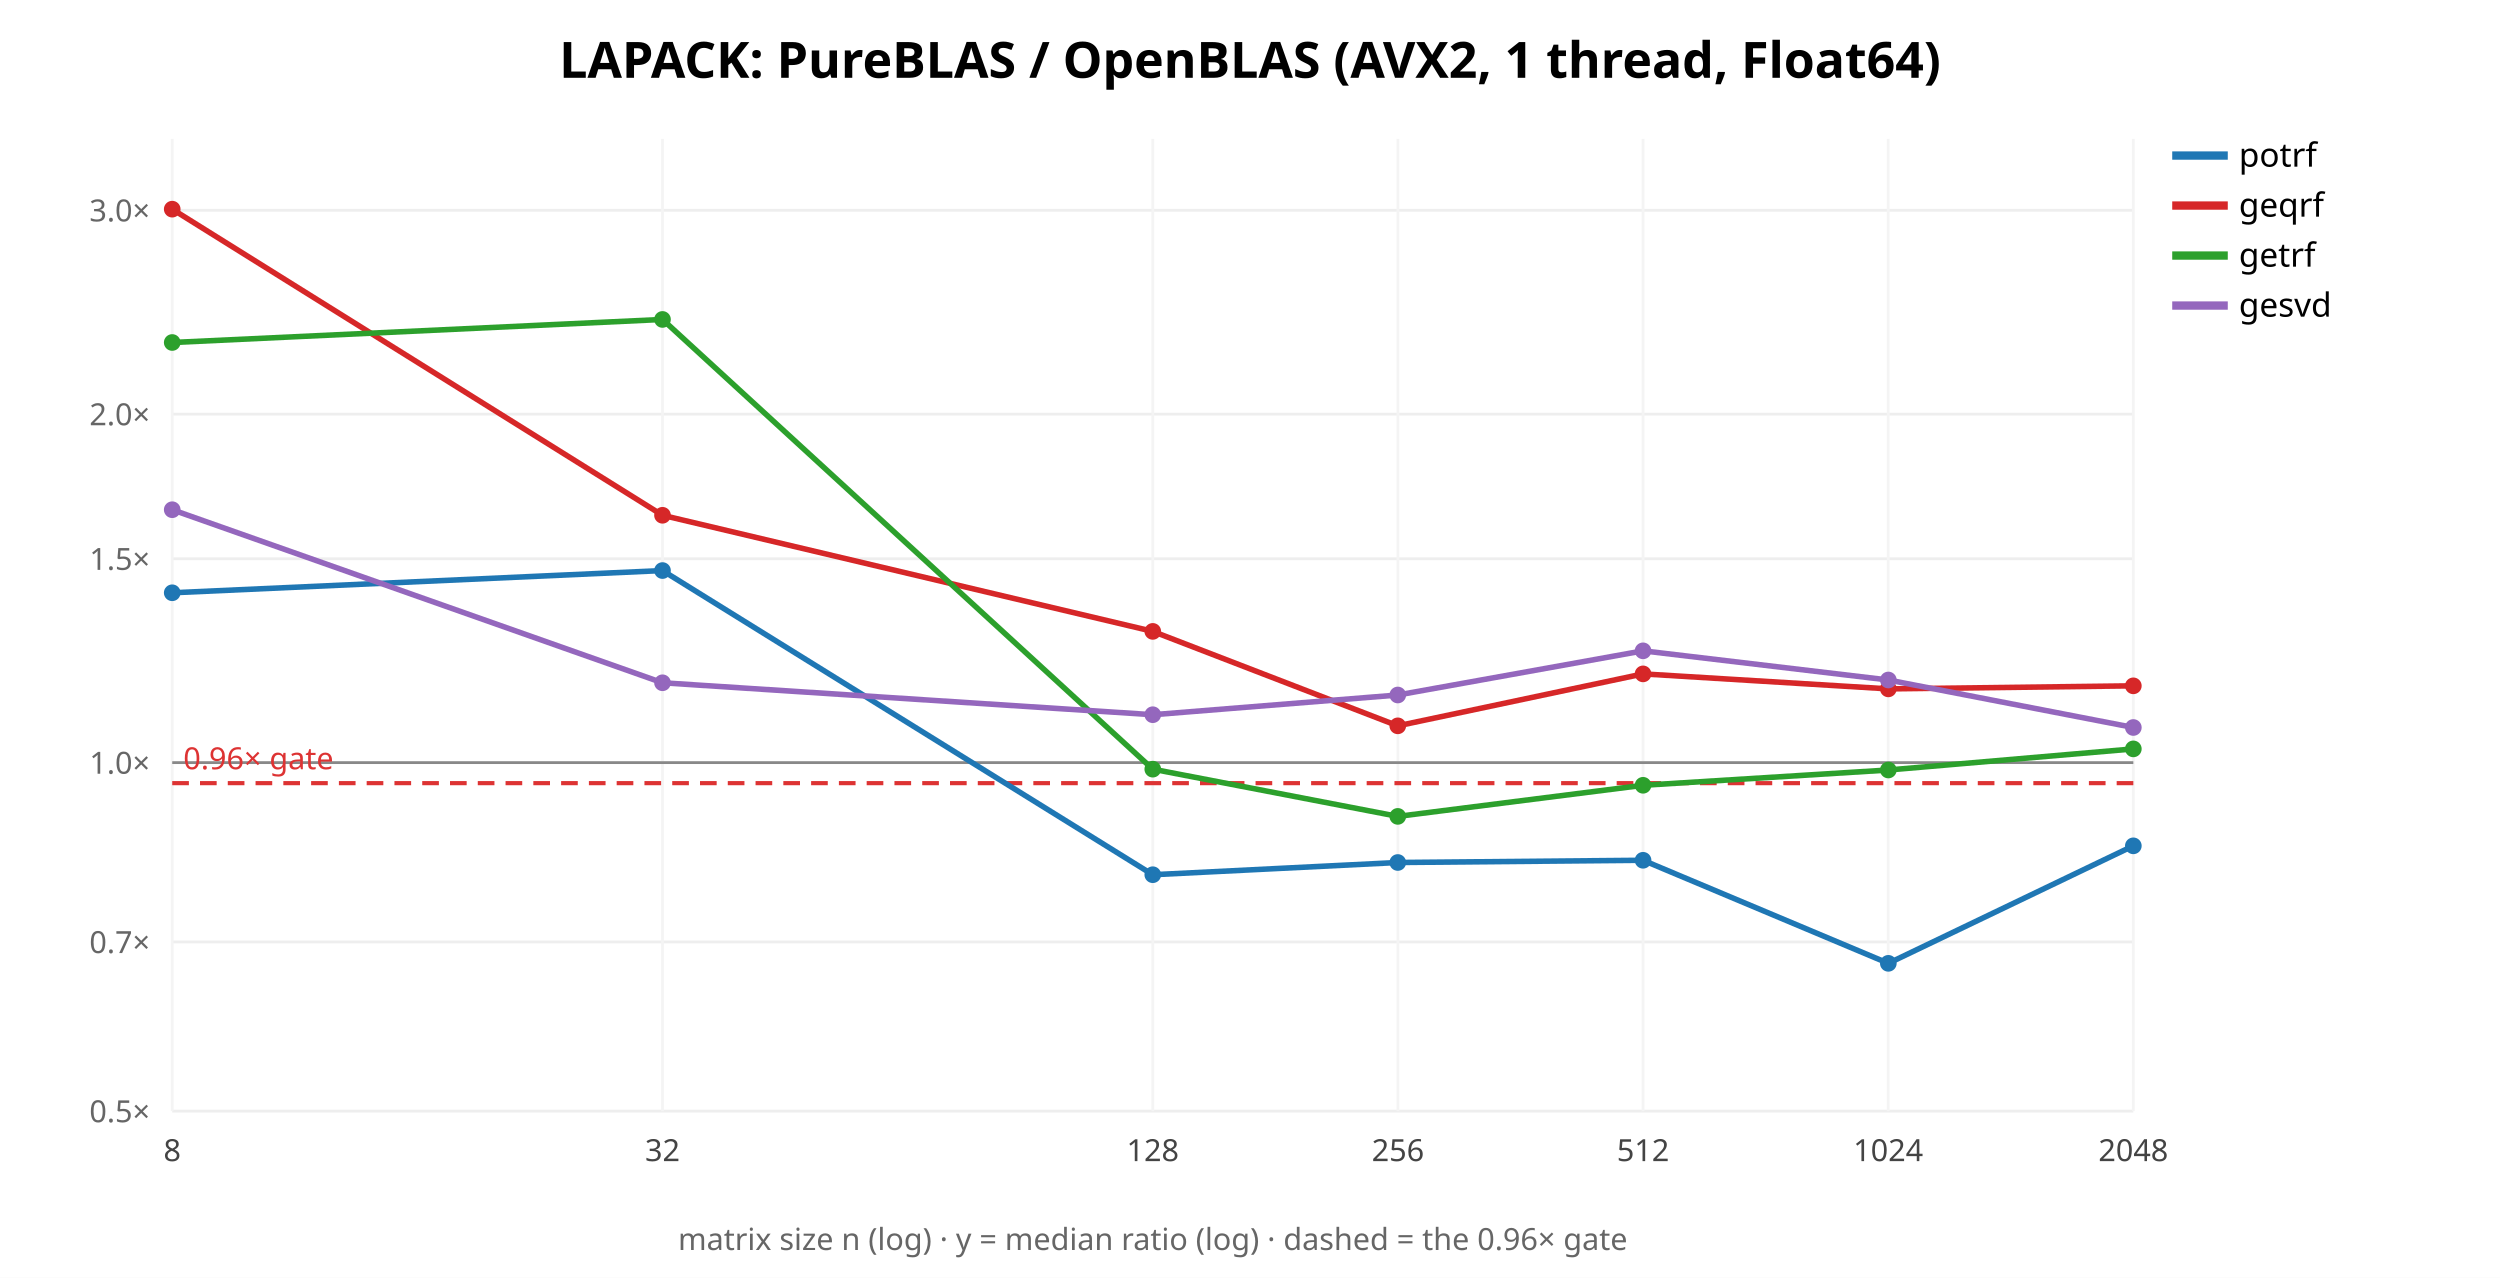
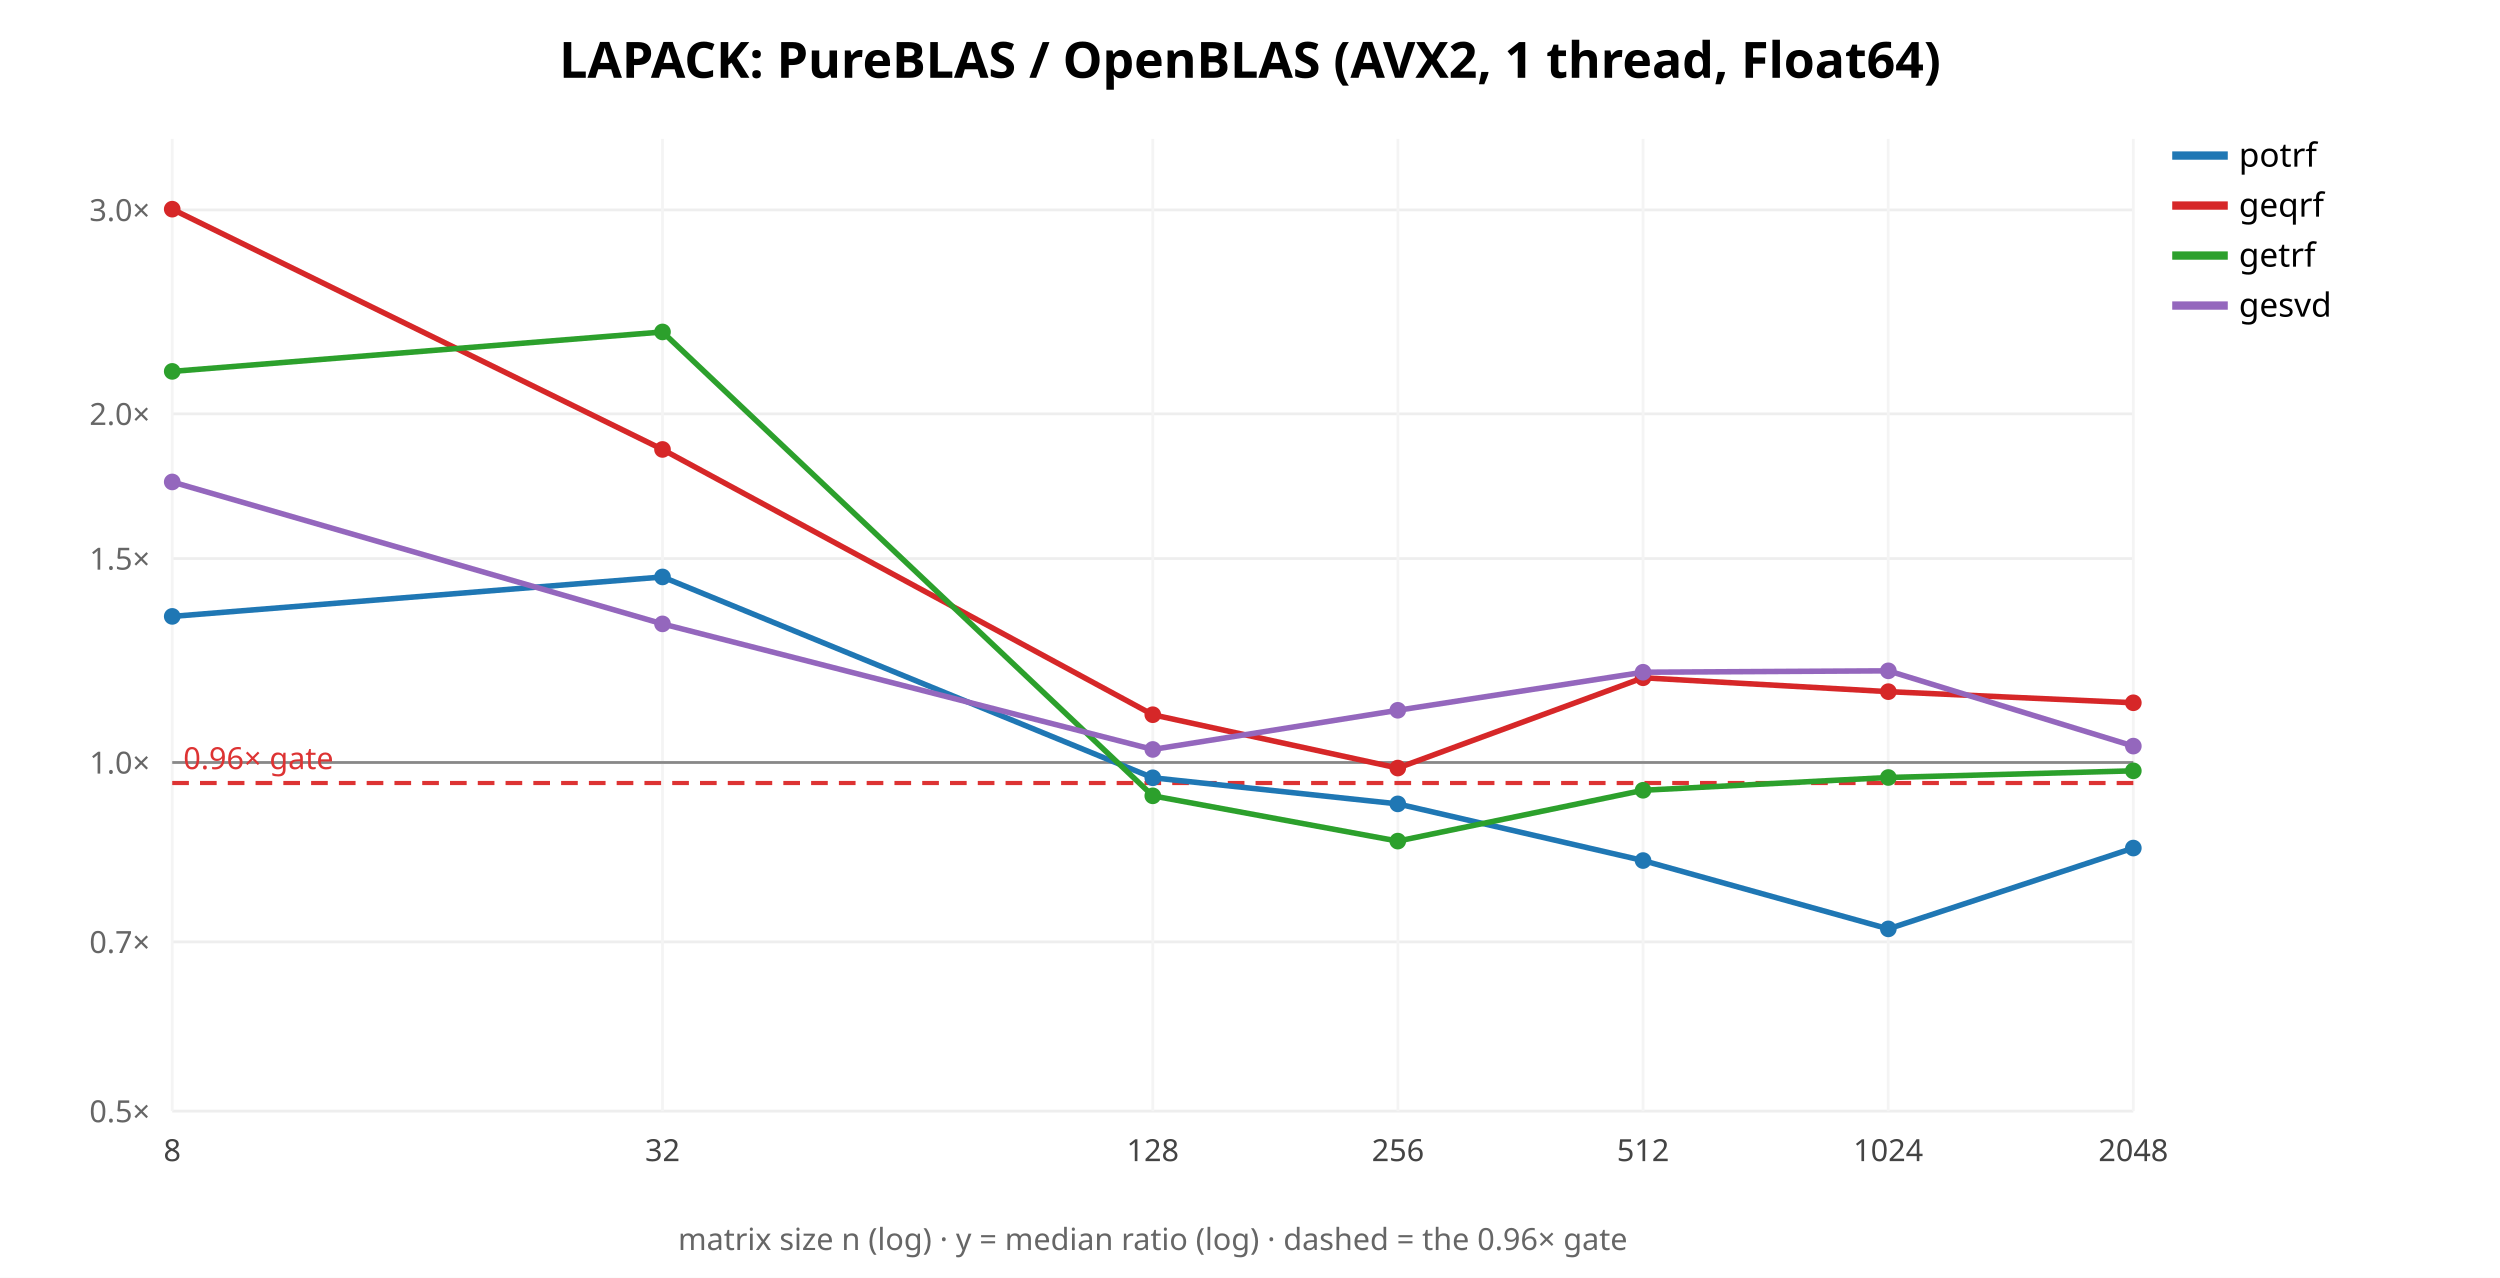
<svg xmlns="http://www.w3.org/2000/svg" width="900" height="460" font-family="sans-serif">
  <rect width="900" height="460" fill="white" />
  <text x="450.0" y="28" text-anchor="middle" font-size="18" font-weight="bold">LAPACK: PureBLAS / OpenBLAS (AVX2, 1 thread, Float64)</text>
  <line x1="62" y1="400.0" x2="768" y2="400.0" stroke="#eee" />
  <text x="54" y="404.0" text-anchor="end" font-size="11" fill="#666">0.5×</text>
-   <line x1="62" y1="339.101" x2="768" y2="339.101" stroke="#eee" />
-   <text x="54" y="343.101" text-anchor="end" font-size="11" fill="#666">0.7×</text>
-   <line x1="62" y1="274.545" x2="768" y2="274.545" stroke="#eee" />
-   <text x="54" y="278.545" text-anchor="end" font-size="11" fill="#666">1.0×</text>
-   <line x1="62" y1="201.158" x2="768" y2="201.158" stroke="#eee" />
-   <text x="54" y="205.158" text-anchor="end" font-size="11" fill="#666">1.5×</text>
-   <line x1="62" y1="149.09" x2="768" y2="149.09" stroke="#eee" />
-   <text x="54" y="153.09" text-anchor="end" font-size="11" fill="#666">2.0×</text>
-   <line x1="62" y1="75.703" x2="768" y2="75.703" stroke="#eee" />
-   <text x="54" y="79.703" text-anchor="end" font-size="11" fill="#666">3.0×</text>
+   <line x1="62" y1="339.076" x2="768" y2="339.076" stroke="#eee" />
+   <text x="54" y="343.076" text-anchor="end" font-size="11" fill="#666">0.7×</text>
+   <line x1="62" y1="274.494" x2="768" y2="274.494" stroke="#eee" />
+   <text x="54" y="278.494" text-anchor="end" font-size="11" fill="#666">1.0×</text>
+   <line x1="62" y1="201.077" x2="768" y2="201.077" stroke="#eee" />
+   <text x="54" y="205.077" text-anchor="end" font-size="11" fill="#666">1.5×</text>
+   <line x1="62" y1="148.987" x2="768" y2="148.987" stroke="#eee" />
+   <text x="54" y="152.987" text-anchor="end" font-size="11" fill="#666">2.0×</text>
+   <line x1="62" y1="75.571" x2="768" y2="75.571" stroke="#eee" />
+   <text x="54" y="79.571" text-anchor="end" font-size="11" fill="#666">3.0×</text>
  <line x1="62.0" y1="50" x2="62.0" y2="400" stroke="#f4f4f4" />
  <text x="62.0" y="418" text-anchor="middle" font-size="11" fill="#444">8</text>
  <line x1="238.5" y1="50" x2="238.5" y2="400" stroke="#f4f4f4" />
  <text x="238.5" y="418" text-anchor="middle" font-size="11" fill="#444">32</text>
  <line x1="415.0" y1="50" x2="415.0" y2="400" stroke="#f4f4f4" />
  <text x="415.0" y="418" text-anchor="middle" font-size="11" fill="#444">128</text>
  <line x1="503.25" y1="50" x2="503.25" y2="400" stroke="#f4f4f4" />
  <text x="503.25" y="418" text-anchor="middle" font-size="11" fill="#444">256</text>
  <line x1="591.5" y1="50" x2="591.5" y2="400" stroke="#f4f4f4" />
  <text x="591.5" y="418" text-anchor="middle" font-size="11" fill="#444">512</text>
  <line x1="679.75" y1="50" x2="679.75" y2="400" stroke="#f4f4f4" />
  <text x="679.75" y="418" text-anchor="middle" font-size="11" fill="#444">1024</text>
  <line x1="768.0" y1="50" x2="768.0" y2="400" stroke="#f4f4f4" />
  <text x="768.0" y="418" text-anchor="middle" font-size="11" fill="#444">2048</text>
-   <line x1="62" y1="274.545" x2="768" y2="274.545" stroke="#888" />
-   <line x1="62" y1="281.933" x2="768" y2="281.933" stroke="#d33" stroke-width="1.5" stroke-dasharray="6 4" />
-   <text x="66" y="276.933" font-size="11" fill="#d33">0.96× gate</text>
-   <polyline points="62.0,213.4 238.5,205.4 415.0,314.9 503.2,310.5 591.5,309.7 679.8,346.8 768.0,304.5" fill="none" stroke="#1f77b4" stroke-width="2" />
-   <circle cx="62.0" cy="213.4" r="3" fill="#1f77b4" />
-   <circle cx="238.5" cy="205.4" r="3" fill="#1f77b4" />
-   <circle cx="415.0" cy="314.9" r="3" fill="#1f77b4" />
-   <circle cx="503.2" cy="310.5" r="3" fill="#1f77b4" />
-   <circle cx="591.5" cy="309.7" r="3" fill="#1f77b4" />
-   <circle cx="679.8" cy="346.8" r="3" fill="#1f77b4" />
-   <circle cx="768.0" cy="304.5" r="3" fill="#1f77b4" />
+   <line x1="62" y1="274.494" x2="768" y2="274.494" stroke="#888" />
+   <line x1="62" y1="281.885" x2="768" y2="281.885" stroke="#d33" stroke-width="1.5" stroke-dasharray="6 4" />
+   <text x="66" y="276.885" font-size="11" fill="#d33">0.96× gate</text>
+   <polyline points="62.0,221.9 238.5,207.7 415.0,280.0 503.2,289.4 591.5,309.8 679.8,334.4 768.0,305.3" fill="none" stroke="#1f77b4" stroke-width="2" />
+   <circle cx="62.0" cy="221.9" r="3" fill="#1f77b4" />
+   <circle cx="238.5" cy="207.7" r="3" fill="#1f77b4" />
+   <circle cx="415.0" cy="280.0" r="3" fill="#1f77b4" />
+   <circle cx="503.2" cy="289.4" r="3" fill="#1f77b4" />
+   <circle cx="591.5" cy="309.8" r="3" fill="#1f77b4" />
+   <circle cx="679.8" cy="334.4" r="3" fill="#1f77b4" />
+   <circle cx="768.0" cy="305.3" r="3" fill="#1f77b4" />
  <line x1="782" y1="56" x2="802" y2="56" stroke="#1f77b4" stroke-width="3" />
  <text x="806" y="60" font-size="12">potrf</text>
-   <polyline points="62.0,75.3 238.5,185.5 415.0,227.3 503.2,261.3 591.5,242.6 679.8,248.0 768.0,246.9" fill="none" stroke="#d62728" stroke-width="2" />
+   <polyline points="62.0,75.3 238.5,161.8 415.0,257.3 503.2,276.5 591.5,244.0 679.8,249.0 768.0,253.0" fill="none" stroke="#d62728" stroke-width="2" />
  <circle cx="62.0" cy="75.3" r="3" fill="#d62728" />
-   <circle cx="238.5" cy="185.5" r="3" fill="#d62728" />
-   <circle cx="415.0" cy="227.3" r="3" fill="#d62728" />
-   <circle cx="503.2" cy="261.3" r="3" fill="#d62728" />
-   <circle cx="591.5" cy="242.6" r="3" fill="#d62728" />
-   <circle cx="679.8" cy="248.0" r="3" fill="#d62728" />
-   <circle cx="768.0" cy="246.9" r="3" fill="#d62728" />
+   <circle cx="238.5" cy="161.8" r="3" fill="#d62728" />
+   <circle cx="415.0" cy="257.3" r="3" fill="#d62728" />
+   <circle cx="503.2" cy="276.5" r="3" fill="#d62728" />
+   <circle cx="591.5" cy="244.0" r="3" fill="#d62728" />
+   <circle cx="679.8" cy="249.0" r="3" fill="#d62728" />
+   <circle cx="768.0" cy="253.0" r="3" fill="#d62728" />
  <line x1="782" y1="74" x2="802" y2="74" stroke="#d62728" stroke-width="3" />
  <text x="806" y="78" font-size="12">geqrf</text>
-   <polyline points="62.0,123.3 238.5,115.0 415.0,276.9 503.2,293.9 591.5,282.7 679.8,277.2 768.0,269.6" fill="none" stroke="#2ca02c" stroke-width="2" />
-   <circle cx="62.0" cy="123.3" r="3" fill="#2ca02c" />
-   <circle cx="238.5" cy="115.0" r="3" fill="#2ca02c" />
-   <circle cx="415.0" cy="276.9" r="3" fill="#2ca02c" />
-   <circle cx="503.2" cy="293.9" r="3" fill="#2ca02c" />
-   <circle cx="591.5" cy="282.7" r="3" fill="#2ca02c" />
-   <circle cx="679.8" cy="277.2" r="3" fill="#2ca02c" />
-   <circle cx="768.0" cy="269.6" r="3" fill="#2ca02c" />
+   <polyline points="62.0,133.7 238.5,119.5 415.0,286.5 503.2,302.8 591.5,284.5 679.8,279.9 768.0,277.5" fill="none" stroke="#2ca02c" stroke-width="2" />
+   <circle cx="62.0" cy="133.7" r="3" fill="#2ca02c" />
+   <circle cx="238.5" cy="119.5" r="3" fill="#2ca02c" />
+   <circle cx="415.0" cy="286.5" r="3" fill="#2ca02c" />
+   <circle cx="503.2" cy="302.8" r="3" fill="#2ca02c" />
+   <circle cx="591.5" cy="284.5" r="3" fill="#2ca02c" />
+   <circle cx="679.8" cy="279.9" r="3" fill="#2ca02c" />
+   <circle cx="768.0" cy="277.5" r="3" fill="#2ca02c" />
  <line x1="782" y1="92" x2="802" y2="92" stroke="#2ca02c" stroke-width="3" />
  <text x="806" y="96" font-size="12">getrf</text>
-   <polyline points="62.0,183.5 238.5,245.8 415.0,257.3 503.2,250.2 591.5,234.3 679.8,244.8 768.0,261.9" fill="none" stroke="#9467bd" stroke-width="2" />
-   <circle cx="62.0" cy="183.5" r="3" fill="#9467bd" />
-   <circle cx="238.5" cy="245.8" r="3" fill="#9467bd" />
-   <circle cx="415.0" cy="257.3" r="3" fill="#9467bd" />
-   <circle cx="503.2" cy="250.2" r="3" fill="#9467bd" />
-   <circle cx="591.5" cy="234.3" r="3" fill="#9467bd" />
-   <circle cx="679.8" cy="244.8" r="3" fill="#9467bd" />
-   <circle cx="768.0" cy="261.9" r="3" fill="#9467bd" />
+   <polyline points="62.0,173.5 238.5,224.6 415.0,269.8 503.2,255.7 591.5,242.0 679.8,241.5 768.0,268.6" fill="none" stroke="#9467bd" stroke-width="2" />
+   <circle cx="62.0" cy="173.5" r="3" fill="#9467bd" />
+   <circle cx="238.5" cy="224.6" r="3" fill="#9467bd" />
+   <circle cx="415.0" cy="269.8" r="3" fill="#9467bd" />
+   <circle cx="503.2" cy="255.7" r="3" fill="#9467bd" />
+   <circle cx="591.5" cy="242.0" r="3" fill="#9467bd" />
+   <circle cx="679.8" cy="241.5" r="3" fill="#9467bd" />
+   <circle cx="768.0" cy="268.6" r="3" fill="#9467bd" />
  <line x1="782" y1="110" x2="802" y2="110" stroke="#9467bd" stroke-width="3" />
  <text x="806" y="114" font-size="12">gesvd</text>
  <text x="415.0" y="450" text-anchor="middle" font-size="11" fill="#666">matrix size n (log) · y = median ratio (log) · dashed = the 0.96× gate</text>
</svg>
